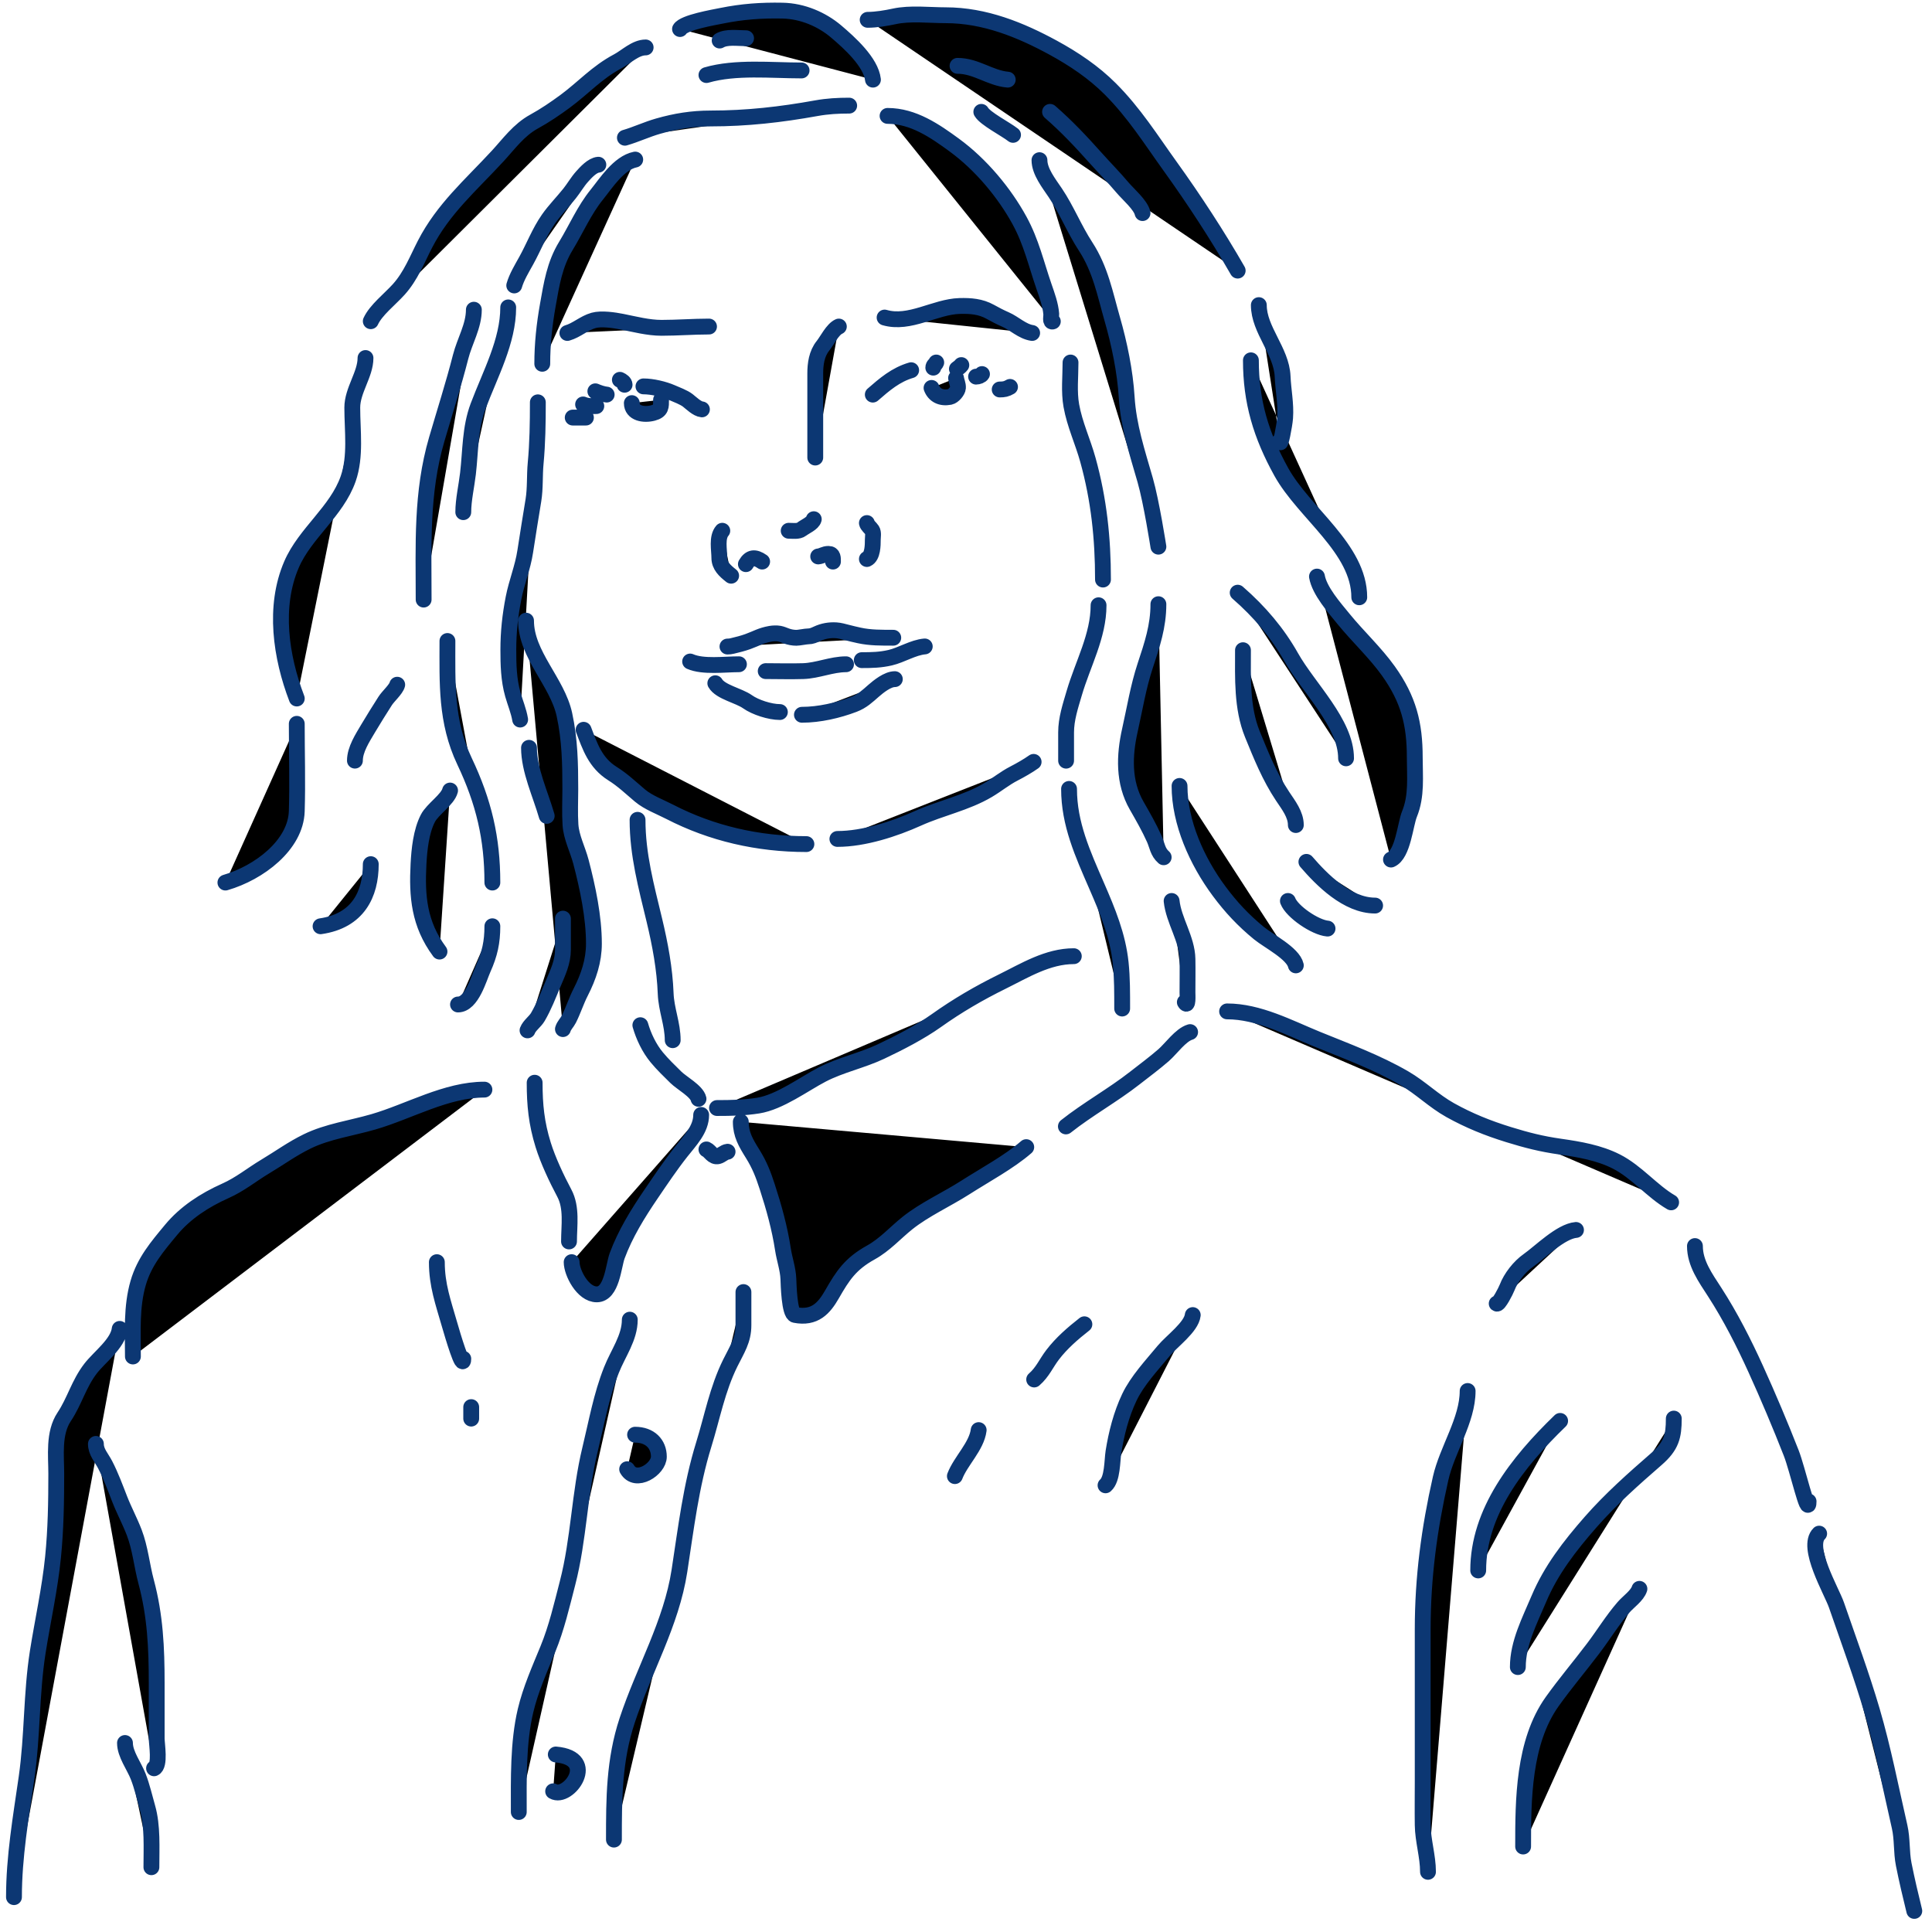
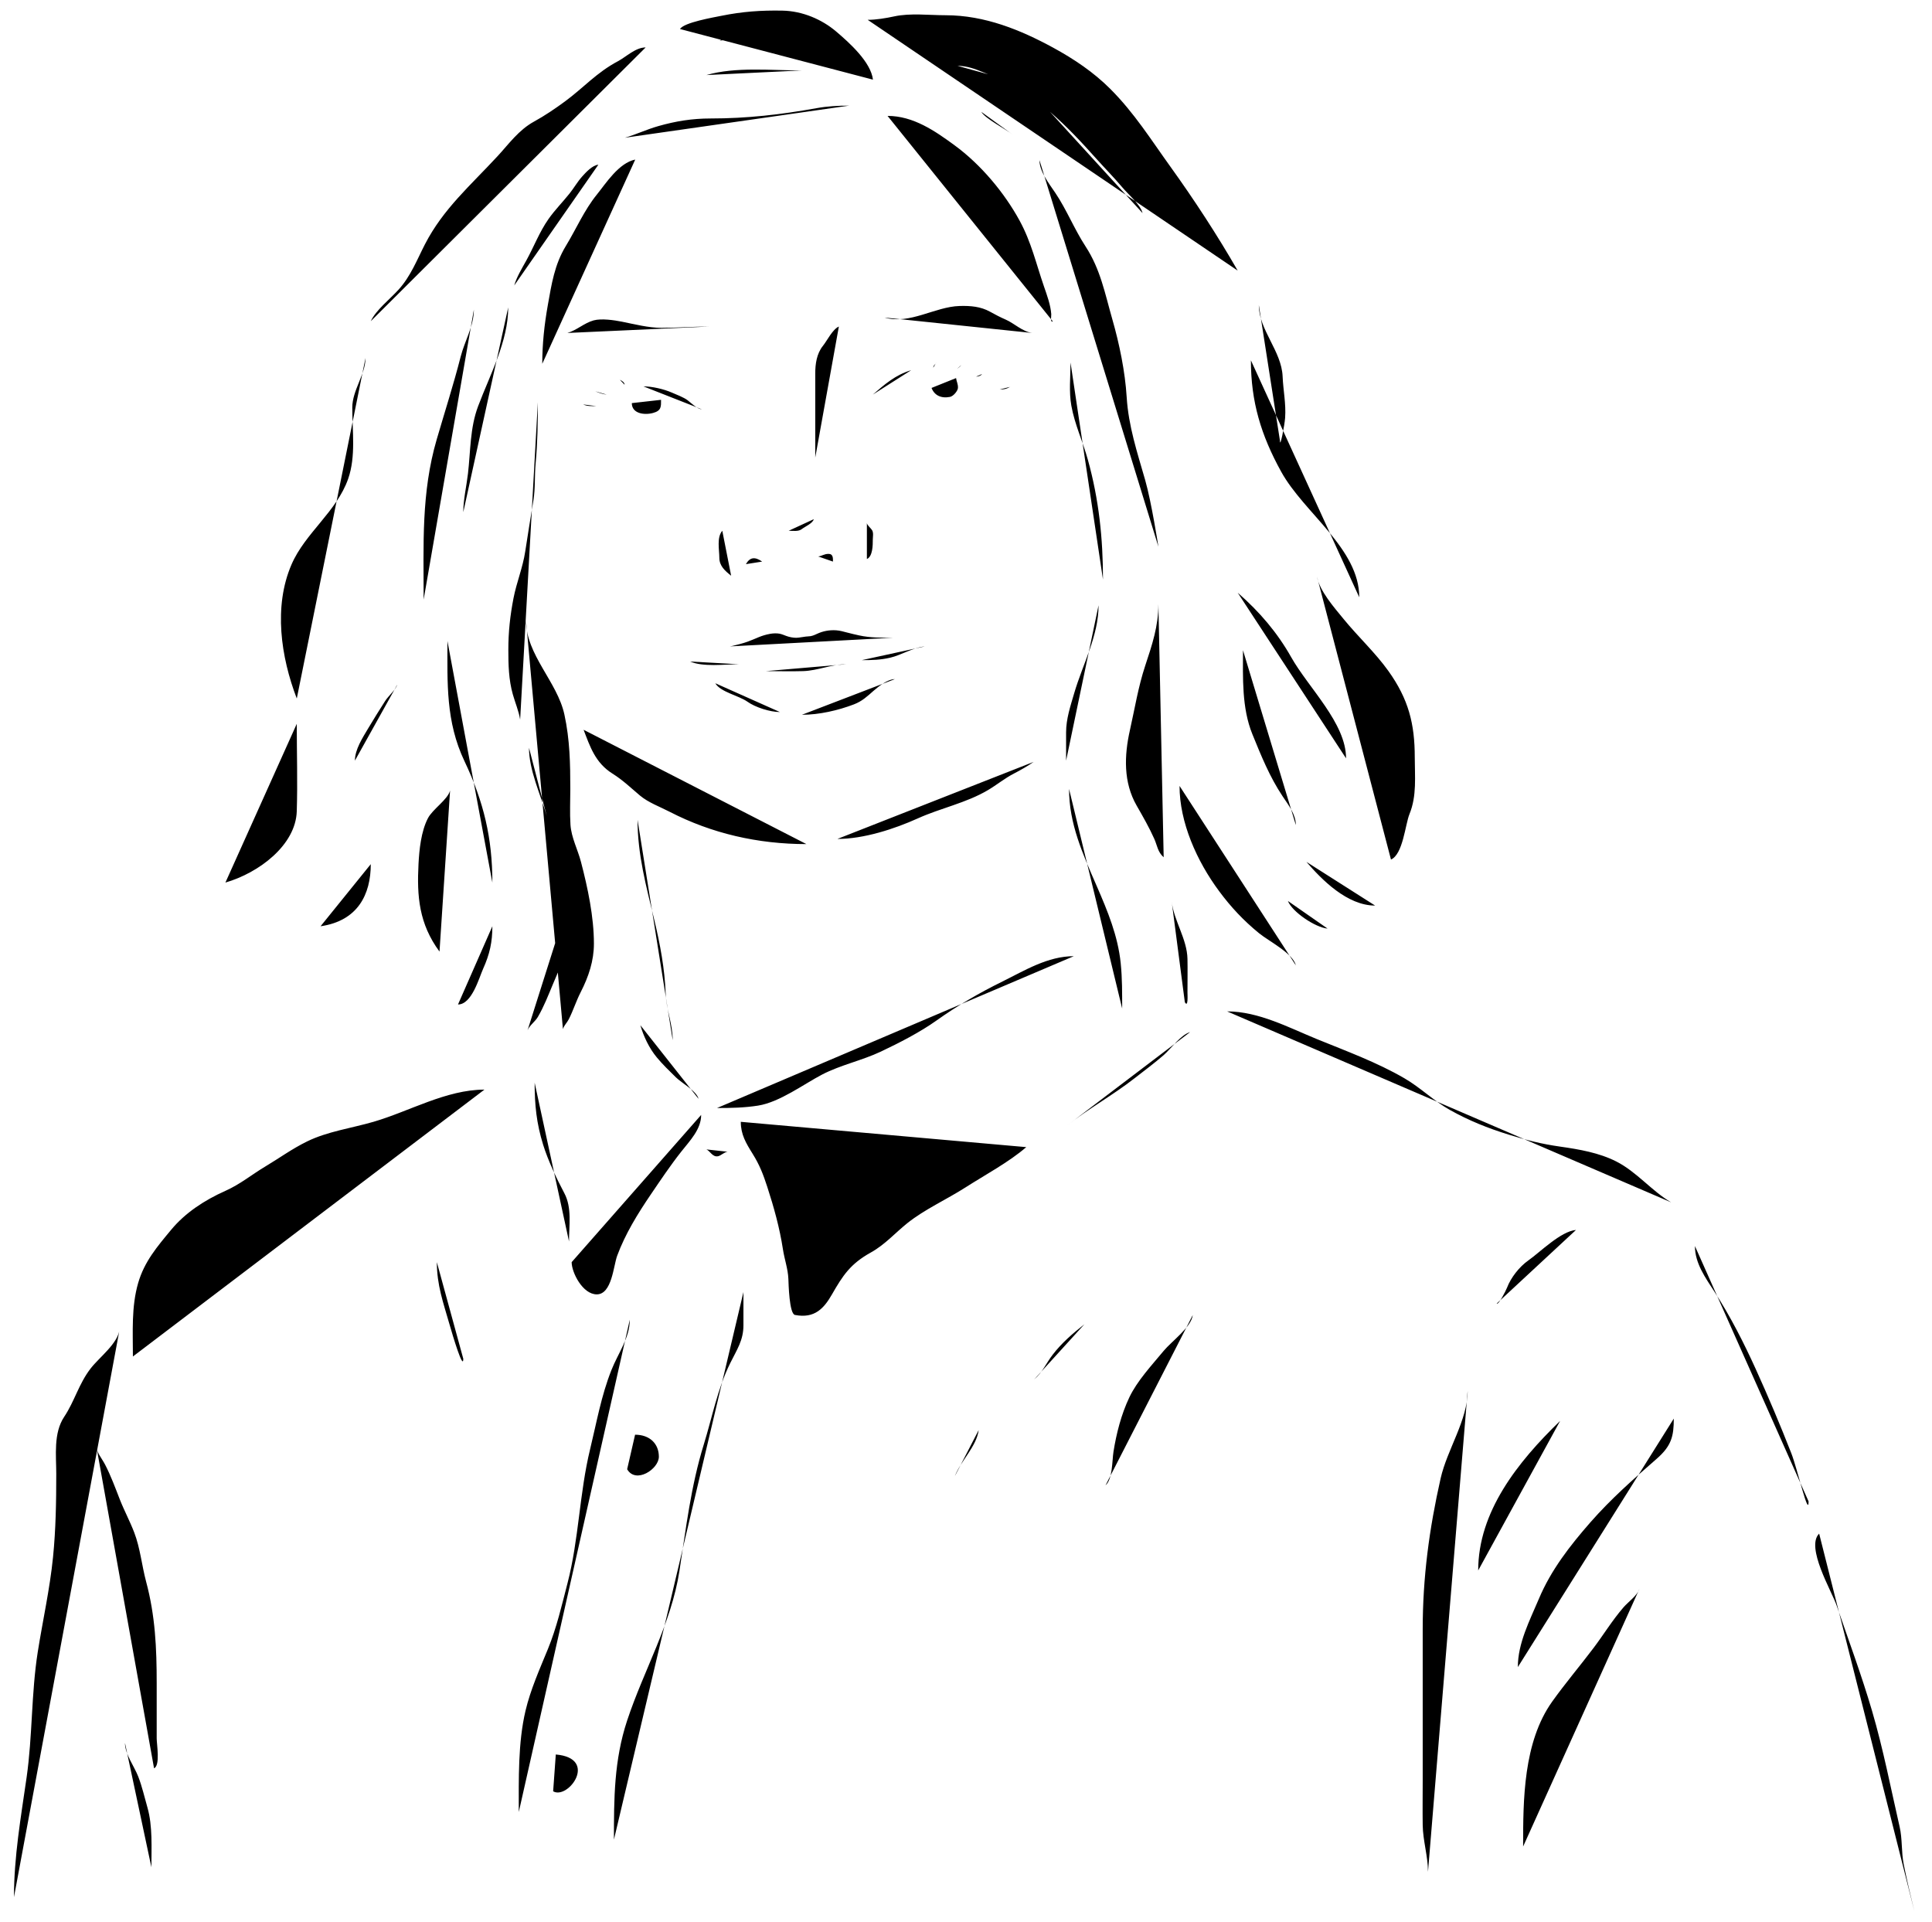
<svg xmlns="http://www.w3.org/2000/svg" viewBox="0 0 183 182">
-   <path d="M84.07 10.978C86.522 10.978 88.584 12.422 90.383 13.736C92.928 15.595 95.141 18.269 96.571 20.886C97.689 22.932 98.146 24.994 98.885 27.131C99.18 27.985 99.505 28.858 99.576 29.754C99.591 29.948 99.45 30.562 99.724 30.443M101.4 34.336C101.4 35.682 101.24 37.095 101.478 38.425C101.795 40.2 102.566 41.822 103.046 43.555C104.093 47.33 104.475 51.006 104.475 54.895M104.056 57.329C104.056 60.239 102.565 62.871 101.75 65.655C101.39 66.885 100.981 68.093 100.981 69.372V72.049M101.261 74.725C101.261 78.029 102.551 80.862 103.885 83.93C104.925 86.32 105.886 88.644 106.152 91.215C106.301 92.652 106.292 94.087 106.292 95.527M80.435 10.005C79.373 10.005 78.379 10.059 77.33 10.248C73.958 10.856 70.742 11.222 67.298 11.222C65.555 11.222 64.002 11.476 62.352 11.945C61.27 12.252 60.246 12.74 59.191 13.046M56.676 15.601C56.099 15.652 55.478 16.345 55.142 16.719L55.139 16.723C54.691 17.222 54.366 17.805 53.951 18.325C53.299 19.142 52.552 19.893 51.955 20.744C51.084 21.987 50.562 23.398 49.835 24.705C49.428 25.438 48.937 26.245 48.709 27.037M60.169 15.114C58.613 15.427 57.376 17.39 56.536 18.426C55.332 19.911 54.578 21.69 53.601 23.292C52.52 25.065 52.244 26.919 51.892 28.888C51.56 30.753 51.364 32.575 51.364 34.457M50.945 38.107C50.945 40.043 50.917 41.961 50.736 43.892C50.626 45.057 50.713 46.22 50.526 47.38C50.265 48.999 49.993 50.618 49.749 52.239C49.523 53.746 48.929 55.165 48.639 56.659C48.32 58.307 48.15 59.86 48.15 61.532C48.15 62.967 48.181 64.375 48.577 65.777C48.802 66.571 49.135 67.346 49.268 68.156M49.827 58.788C49.827 62.027 52.786 64.575 53.461 67.683C53.977 70.058 54.02 72.341 54.02 74.752C54.02 75.87 53.962 77.001 54.035 78.118C54.116 79.338 54.721 80.453 55.029 81.632C55.671 84.081 56.256 86.846 56.256 89.378C56.256 91.005 55.758 92.503 54.998 93.987C54.571 94.822 54.301 95.701 53.88 96.535C53.712 96.868 53.422 97.124 53.321 97.474M53.322 87.011V89.931C53.322 91.141 52.846 92.096 52.375 93.216C51.93 94.272 51.535 95.313 50.946 96.325C50.686 96.771 50.146 97.129 49.968 97.595M50.107 70.832C50.107 72.945 51.197 75.238 51.784 77.279M97.906 72.164C97.386 72.535 96.644 72.959 96.059 73.259C95.152 73.725 94.434 74.332 93.574 74.841C91.504 76.064 89.124 76.529 86.935 77.517C84.731 78.511 81.832 79.463 79.318 79.463M76.383 79.951C71.783 79.951 67.405 78.94 63.455 76.903C62.515 76.418 61.417 76.022 60.621 75.355C59.759 74.632 59.008 73.897 58.012 73.273C56.38 72.25 55.882 70.697 55.279 69.123M77.5 52.706C77.863 52.67 78.053 52.462 78.479 52.462C78.93 52.462 78.898 52.883 78.898 53.192M72.19 53.192C71.502 52.713 71.035 52.77 70.652 53.436M77.081 49.178C76.98 49.576 76.258 49.869 75.932 50.124C75.626 50.364 75.084 50.273 74.705 50.273M82.112 49.543C82.139 49.756 82.471 50.007 82.601 50.212C82.759 50.459 82.671 50.85 82.671 51.124V51.13C82.671 51.61 82.671 52.706 82.112 52.949M69.254 54.531C68.658 54.063 68.136 53.589 68.136 52.834C68.136 52.079 67.871 50.905 68.416 50.273M77.221 43.339V35.377C77.221 34.494 77.347 33.503 77.951 32.755C78.342 32.27 78.86 31.19 79.457 30.93M97.766 31.538C96.834 31.403 96.076 30.627 95.25 30.267C94.729 30.041 94.262 29.793 93.775 29.524C92.888 29.033 91.94 28.953 90.887 28.983C88.555 29.051 86.168 30.768 83.79 30.078M67.158 30.93C65.658 30.93 64.162 31.051 62.654 31.051C61.416 31.051 60.111 30.709 58.912 30.47C58.183 30.325 56.962 30.142 56.225 30.348C55.323 30.601 54.642 31.276 53.741 31.538M82.672 37.377L82.683 37.368C83.763 36.428 84.839 35.492 86.306 35.066M88.402 34.823C88.402 34.575 88.597 34.555 88.681 34.336M90.639 34.944C90.807 34.814 90.929 34.747 91.058 34.579M92.455 35.674C92.664 35.674 92.93 35.577 93.014 35.431M94.691 36.891C95.099 36.891 95.327 36.846 95.669 36.647M90.559 35.811C90.6 36.134 90.759 36.386 90.737 36.744C90.721 37.021 90.311 37.53 89.978 37.595C89.122 37.76 88.5 37.432 88.236 36.744M66.487 38.775C66.023 38.73 65.484 38.185 65.147 37.924C64.774 37.635 64.084 37.379 63.628 37.181C62.89 36.859 61.787 36.597 60.948 36.597M59.162 36.442C59.162 36.23 58.915 36.062 58.715 35.975M57.465 37.375C57.127 37.348 56.677 37.188 56.392 37.064M56.482 38.464C56.026 38.464 55.649 38.49 55.231 38.308M55.499 39.552H54.248M62.615 37.871C62.615 38.499 62.658 38.9 61.856 39.115C61.008 39.342 59.846 39.168 59.846 38.182M82.686 7.544C82.496 5.89 80.478 4.065 79.182 2.968C77.855 1.847 76.031 1.045 74.119 1.007C72.093 0.967 70.31 1.097 68.361 1.491C67.588 1.648 64.769 2.128 64.411 2.75M61.156 4.493C60.194 4.493 59.315 5.384 58.528 5.801C56.522 6.864 55.264 8.318 53.521 9.602C52.613 10.271 51.591 10.966 50.586 11.515C49.138 12.306 48.192 13.642 47.137 14.784C44.551 17.582 41.979 19.784 40.252 23.137C39.506 24.587 38.906 26.158 37.763 27.422C36.92 28.354 35.605 29.369 35.12 30.424M34.62 33.911C34.62 35.461 33.368 36.972 33.368 38.608C33.368 40.809 33.721 43.227 32.979 45.351C31.892 48.458 28.894 50.494 27.61 53.475C25.893 57.46 26.605 62.23 28.111 66.162M28.11 68.559C28.11 71.316 28.196 74.084 28.11 76.84C28.011 80.038 24.546 82.668 21.351 83.595M42.381 60.714C42.381 64.686 42.213 68.341 43.994 72.094C45.836 75.975 46.637 79.411 46.637 83.595M46.637 87.734C46.637 89.232 46.39 90.365 45.76 91.766C45.371 92.632 44.691 95.143 43.382 95.143M42.631 74.878C42.411 75.739 40.979 76.639 40.531 77.505C39.881 78.762 39.712 80.486 39.641 81.839C39.481 84.896 39.687 87.501 41.63 90.132M37.624 64.855C37.511 65.296 36.761 65.952 36.484 66.392C35.938 67.255 35.387 68.119 34.87 68.995C34.334 69.904 33.618 70.991 33.618 72.046M35.12 81.851C35.12 84.709 33.901 87.221 30.363 87.734M40.127 56.792C40.127 51.594 39.889 46.684 41.365 41.623C42.123 39.025 42.964 36.406 43.632 33.791C44.012 32.302 44.884 30.886 44.884 29.335M48.138 29.117C48.138 32.327 46.426 35.447 45.287 38.475C44.51 40.538 44.575 42.723 44.327 44.855C44.189 46.039 43.882 47.347 43.882 48.511M82.186 1.878C82.983 1.878 83.931 1.72 84.703 1.552C86.216 1.222 88.022 1.443 89.571 1.443C93.283 1.443 96.683 2.844 99.738 4.505C101.749 5.6 103.598 6.851 105.162 8.416C107.45 10.704 109.019 13.227 110.837 15.752C113.11 18.911 115.318 22.294 117.234 25.631M119.237 28.9C119.237 31.243 121.392 33.251 121.49 35.655C121.545 36.975 121.823 38.244 121.727 39.577C121.674 40.316 121.24 42.496 121.24 41.756M118.486 34.129C118.486 38.036 119.44 41.219 121.365 44.698C123.522 48.598 128.75 51.965 128.75 56.574M124.744 54.612C124.984 55.968 126.379 57.547 127.276 58.644C128.631 60.303 130.269 61.82 131.504 63.547C133.429 66.24 134.007 68.576 134.007 71.73C134.007 73.541 134.214 75.374 133.507 77.105C133.105 78.089 132.893 80.919 131.754 81.415M98.459 15.171C98.459 16.239 99.353 17.368 99.961 18.27C101.028 19.855 101.76 21.708 102.826 23.343C104.243 25.516 104.668 27.833 105.357 30.231C106.032 32.58 106.57 35.193 106.72 37.616C106.891 40.366 107.712 42.826 108.472 45.472C109.067 47.542 109.724 51.78 109.724 51.78M109.724 57.228C109.724 59.318 109.133 61.064 108.472 63.063C107.817 65.041 107.481 67.138 107.025 69.164C106.486 71.562 106.395 74.097 107.665 76.307C108.253 77.33 108.858 78.388 109.334 79.454C109.617 80.087 109.652 80.7 110.224 81.198M110.976 85.338C111.169 87.186 112.442 88.922 112.478 90.834C112.498 91.891 112.478 92.949 112.478 94.006C112.478 94.196 112.561 95.507 112.228 94.926M122.742 91.439C122.48 90.297 120.161 89.134 119.251 88.389C117.757 87.164 116.595 85.917 115.482 84.418C113.353 81.551 111.727 77.888 111.727 74.442M125.746 87.953C124.568 87.85 122.38 86.354 121.991 85.338M130.252 85.774C127.606 85.774 125.195 83.319 123.743 81.634M122.742 78.147C122.742 77.141 122.055 76.27 121.49 75.423C120.25 73.564 119.447 71.554 118.625 69.539C117.611 67.05 117.735 64.197 117.735 61.586M127.499 71.827C127.499 68.494 123.949 65.17 122.297 62.239C121.007 59.951 119.322 57.955 117.234 56.138M108.222 20.183C108.043 19.405 106.864 18.405 106.33 17.774C105.51 16.802 104.617 15.9 103.771 14.953C102.38 13.397 101.04 11.97 99.46 10.595M95.454 7.544C93.777 7.398 92.458 6.237 90.697 6.237M95.955 12.774C95.234 12.21 93.319 11.237 92.951 10.595M75.927 6.673C73.037 6.673 69.675 6.308 66.915 7.109M70.67 3.622C69.88 3.622 68.837 3.451 68.166 3.84M101.712 90.568C99.237 90.568 97.047 91.932 94.953 92.965C92.713 94.07 90.686 95.251 88.694 96.669C87.167 97.757 85.162 98.791 83.423 99.611C81.637 100.453 79.62 100.871 77.874 101.778C76.152 102.672 73.857 104.396 71.81 104.72C70.518 104.924 69.269 104.95 67.915 104.95M66.163 104.078C65.996 103.35 64.567 102.582 64.021 102.044C63.392 101.424 62.77 100.827 62.213 100.156C61.484 99.277 60.955 98.148 60.655 97.105M70.169 106.257C70.169 107.452 70.644 108.249 71.296 109.296C71.962 110.366 72.294 111.245 72.673 112.407C73.312 114.372 73.851 116.318 74.161 118.339C74.305 119.277 74.635 120.183 74.675 121.124C74.697 121.624 74.756 124.444 75.301 124.55C77.18 124.913 78.055 123.908 78.806 122.6C79.825 120.827 80.538 119.712 82.492 118.63C83.823 117.893 84.802 116.766 85.955 115.845C87.583 114.547 89.654 113.619 91.435 112.48C93.292 111.292 95.598 110.055 97.207 108.654M100.962 106.693C103.03 105.056 105.427 103.729 107.484 102.117C108.412 101.39 109.339 100.708 110.224 99.938C110.908 99.343 111.838 98.017 112.728 97.758M66.414 105.603C66.414 106.965 65.353 108.036 64.522 109.09C63.498 110.388 62.592 111.744 61.671 113.097C60.405 114.956 59.221 116.881 58.458 118.944C58.106 119.898 57.96 122.6 56.525 122.6C55.191 122.6 54.147 120.533 54.147 119.549M53.897 117.588C53.897 116.08 54.191 114.402 53.452 113.012C52.716 111.629 51.905 109.905 51.449 108.436C50.813 106.388 50.642 104.657 50.642 102.553M68.917 109.09C68.595 109.125 68.326 109.439 68.027 109.513C67.51 109.642 67.264 109.024 66.914 108.872M70.419 122.382V125.518C70.419 126.956 69.807 127.818 69.168 129.113C67.941 131.598 67.468 134.22 66.664 136.813C65.445 140.746 64.976 144.774 64.355 148.798C63.586 153.785 60.992 158.162 59.404 162.962C58.157 166.731 58.152 170.361 58.152 174.244M59.654 124.997C59.654 126.717 58.55 128.165 57.916 129.767C56.941 132.228 56.515 134.716 55.899 137.248C54.88 141.434 54.835 145.791 53.757 149.948C53.208 152.063 52.733 154.159 51.893 156.206C51.109 158.117 50.251 160.037 49.779 162.03C49.058 165.081 49.139 168.51 49.139 171.63M52.645 166.182C56.724 166.537 53.818 170.495 52.394 169.669M60.155 135.893C61.563 135.893 62.408 136.765 62.408 137.975C62.408 139.152 60.219 140.581 59.404 139.162M116.232 95.797C119.22 95.797 122.1 97.345 124.744 98.424C127.575 99.579 130.413 100.616 133.02 102.129C134.58 103.034 135.8 104.279 137.373 105.155C139.138 106.138 140.923 106.858 142.894 107.467C144.604 107.995 145.995 108.352 147.776 108.605C149.608 108.866 151.464 109.187 153.089 110.01C155.031 110.992 156.463 112.823 158.291 113.884M160.545 118.024C160.545 119.657 161.53 121.013 162.423 122.395C163.916 124.705 165.182 127.204 166.303 129.67C167.489 132.279 168.63 134.985 169.669 137.636C170.261 139.149 171.31 143.81 171.31 142.212M172.311 145.263C171.01 146.537 173.496 150.706 173.952 152.03C175.101 155.364 176.327 158.666 177.318 162.042C178.391 165.701 179.086 169.338 179.932 173.022C180.202 174.194 180.086 175.409 180.322 176.593C180.616 178.068 180.963 179.537 181.323 181M158.542 134.367C158.542 136.053 158.318 136.96 156.901 138.193C154.707 140.102 152.556 142.01 150.67 144.161C148.683 146.427 146.909 148.723 145.774 151.413C144.885 153.52 143.771 155.63 143.771 157.902M147.776 134.585C143.722 138.507 140.016 143.208 140.016 148.749M139.015 131.753C139.015 134.521 137.072 137.302 136.456 140.033C135.373 144.829 134.759 149.424 134.759 154.33V168.7C134.759 170.088 134.739 171.477 134.759 172.865C134.78 174.356 135.26 175.82 135.26 177.296M155.287 150.493C155.086 151.133 154.234 151.717 153.785 152.236C152.712 153.476 151.896 154.831 150.919 156.122C149.638 157.817 148.254 159.448 147.025 161.17C144.279 165.021 144.271 170.519 144.271 174.899M45.885 103.207C42.264 103.207 38.759 105.274 35.371 106.257C33.286 106.862 31.02 107.169 29.098 108.11C27.649 108.819 26.498 109.67 25.12 110.494C23.84 111.26 22.761 112.165 21.351 112.795C19.349 113.689 17.545 114.877 16.219 116.475C14.882 118.086 13.677 119.494 13.09 121.511C12.431 123.771 12.589 126.175 12.589 128.484M11.337 125.869C11.177 127.265 9.419 128.538 8.583 129.622C7.453 131.089 7.071 132.712 6.08 134.198C5.046 135.748 5.329 137.877 5.329 139.597C5.329 142.247 5.287 144.849 5.023 147.49C4.722 150.503 4.049 153.48 3.576 156.473C2.954 160.417 3.086 164.413 2.519 168.361C1.975 172.15 1.323 175.862 1.323 179.693M9.084 136.764C9.084 137.529 9.613 138.065 9.96 138.737C10.5 139.781 10.915 140.911 11.337 141.994C11.754 143.063 12.304 144.083 12.714 145.154C13.284 146.64 13.431 148.285 13.841 149.814C14.707 153.046 14.842 156.1 14.842 159.414V164.656C14.842 165.215 15.195 167.227 14.592 167.489M11.838 165.093C11.838 166.152 12.701 167.266 13.09 168.264C13.468 169.235 13.68 170.212 13.966 171.206C14.468 172.955 14.341 175.046 14.341 176.86M112.978 124.561C112.847 125.705 110.976 127.043 110.224 127.951C109.092 129.319 107.715 130.787 106.97 132.358C106.2 133.981 105.743 135.781 105.468 137.515C105.336 138.349 105.393 140.098 104.717 140.687M102.714 125.433C101.601 126.305 100.546 127.223 99.71 128.315C99.084 129.132 98.764 129.961 97.957 130.663M92.7 135.457C92.502 137.002 90.997 138.378 90.447 139.815M149.279 116.499C147.835 116.624 145.87 118.611 144.773 119.38C143.897 119.994 143.108 121.028 142.756 121.946C142.625 122.287 141.94 123.621 141.768 123.472M41.379 119.55C41.379 121.718 41.984 123.375 42.575 125.433C42.897 126.553 43.883 129.856 43.883 128.702M44.633 133.278V134.367M60.389 77.653C60.389 80.945 61.209 83.949 61.98 87.155C62.531 89.445 62.964 91.776 63.053 94.112C63.111 95.626 63.719 97.007 63.719 98.525M87.594 61.23C86.493 61.325 85.387 62.049 84.312 62.297C83.391 62.509 82.594 62.528 81.627 62.528M69.993 62.917C68.605 62.917 66.61 63.197 65.37 62.658M80.136 62.918C78.763 62.918 77.449 63.524 76.075 63.567C74.885 63.604 73.699 63.567 72.529 63.567M84.759 64.327C84.072 64.327 83.213 65.024 82.746 65.43C82.155 65.945 81.68 66.414 80.873 66.721C79.384 67.288 77.6 67.702 75.959 67.702M73.871 67.443C72.929 67.443 71.539 66.992 70.805 66.469C69.973 65.877 68.235 65.551 67.755 64.716M84.61 60.404C83.536 60.404 82.427 60.417 81.379 60.185C80.998 60.101 80.611 60.011 80.234 59.912C79.911 59.828 79.542 59.722 79.204 59.701C78.566 59.661 77.967 59.768 77.401 60.031L77.395 60.034C77.125 60.159 76.874 60.276 76.561 60.276C76.319 60.276 75.678 60.411 75.437 60.411C75.117 60.411 74.784 60.348 74.489 60.24C74.274 60.162 74.053 60.061 73.823 60.019C73.568 59.973 73.229 59.986 72.974 60.031C72.059 60.194 71.691 60.46 70.843 60.768C70.357 60.944 69.862 61.064 69.356 61.186C69.199 61.224 69.067 61.239 68.906 61.239" stroke="#0C3773" stroke-width="1.5" stroke-linecap="round" />
+   <path d="M84.07 10.978C86.522 10.978 88.584 12.422 90.383 13.736C92.928 15.595 95.141 18.269 96.571 20.886C97.689 22.932 98.146 24.994 98.885 27.131C99.18 27.985 99.505 28.858 99.576 29.754C99.591 29.948 99.45 30.562 99.724 30.443M101.4 34.336C101.4 35.682 101.24 37.095 101.478 38.425C101.795 40.2 102.566 41.822 103.046 43.555C104.093 47.33 104.475 51.006 104.475 54.895M104.056 57.329C104.056 60.239 102.565 62.871 101.75 65.655C101.39 66.885 100.981 68.093 100.981 69.372V72.049M101.261 74.725C101.261 78.029 102.551 80.862 103.885 83.93C104.925 86.32 105.886 88.644 106.152 91.215C106.301 92.652 106.292 94.087 106.292 95.527M80.435 10.005C79.373 10.005 78.379 10.059 77.33 10.248C73.958 10.856 70.742 11.222 67.298 11.222C65.555 11.222 64.002 11.476 62.352 11.945C61.27 12.252 60.246 12.74 59.191 13.046M56.676 15.601C56.099 15.652 55.478 16.345 55.142 16.719L55.139 16.723C54.691 17.222 54.366 17.805 53.951 18.325C53.299 19.142 52.552 19.893 51.955 20.744C51.084 21.987 50.562 23.398 49.835 24.705C49.428 25.438 48.937 26.245 48.709 27.037M60.169 15.114C58.613 15.427 57.376 17.39 56.536 18.426C55.332 19.911 54.578 21.69 53.601 23.292C52.52 25.065 52.244 26.919 51.892 28.888C51.56 30.753 51.364 32.575 51.364 34.457M50.945 38.107C50.945 40.043 50.917 41.961 50.736 43.892C50.626 45.057 50.713 46.22 50.526 47.38C50.265 48.999 49.993 50.618 49.749 52.239C49.523 53.746 48.929 55.165 48.639 56.659C48.32 58.307 48.15 59.86 48.15 61.532C48.15 62.967 48.181 64.375 48.577 65.777C48.802 66.571 49.135 67.346 49.268 68.156M49.827 58.788C49.827 62.027 52.786 64.575 53.461 67.683C53.977 70.058 54.02 72.341 54.02 74.752C54.02 75.87 53.962 77.001 54.035 78.118C54.116 79.338 54.721 80.453 55.029 81.632C55.671 84.081 56.256 86.846 56.256 89.378C56.256 91.005 55.758 92.503 54.998 93.987C54.571 94.822 54.301 95.701 53.88 96.535C53.712 96.868 53.422 97.124 53.321 97.474M53.322 87.011V89.931C53.322 91.141 52.846 92.096 52.375 93.216C51.93 94.272 51.535 95.313 50.946 96.325C50.686 96.771 50.146 97.129 49.968 97.595M50.107 70.832C50.107 72.945 51.197 75.238 51.784 77.279M97.906 72.164C97.386 72.535 96.644 72.959 96.059 73.259C95.152 73.725 94.434 74.332 93.574 74.841C91.504 76.064 89.124 76.529 86.935 77.517C84.731 78.511 81.832 79.463 79.318 79.463M76.383 79.951C71.783 79.951 67.405 78.94 63.455 76.903C62.515 76.418 61.417 76.022 60.621 75.355C59.759 74.632 59.008 73.897 58.012 73.273C56.38 72.25 55.882 70.697 55.279 69.123M77.5 52.706C77.863 52.67 78.053 52.462 78.479 52.462C78.93 52.462 78.898 52.883 78.898 53.192M72.19 53.192C71.502 52.713 71.035 52.77 70.652 53.436M77.081 49.178C76.98 49.576 76.258 49.869 75.932 50.124C75.626 50.364 75.084 50.273 74.705 50.273M82.112 49.543C82.139 49.756 82.471 50.007 82.601 50.212C82.759 50.459 82.671 50.85 82.671 51.124V51.13C82.671 51.61 82.671 52.706 82.112 52.949M69.254 54.531C68.658 54.063 68.136 53.589 68.136 52.834C68.136 52.079 67.871 50.905 68.416 50.273M77.221 43.339V35.377C77.221 34.494 77.347 33.503 77.951 32.755C78.342 32.27 78.86 31.19 79.457 30.93M97.766 31.538C96.834 31.403 96.076 30.627 95.25 30.267C94.729 30.041 94.262 29.793 93.775 29.524C92.888 29.033 91.94 28.953 90.887 28.983C88.555 29.051 86.168 30.768 83.79 30.078M67.158 30.93C65.658 30.93 64.162 31.051 62.654 31.051C61.416 31.051 60.111 30.709 58.912 30.47C58.183 30.325 56.962 30.142 56.225 30.348C55.323 30.601 54.642 31.276 53.741 31.538M82.672 37.377L82.683 37.368C83.763 36.428 84.839 35.492 86.306 35.066M88.402 34.823C88.402 34.575 88.597 34.555 88.681 34.336M90.639 34.944C90.807 34.814 90.929 34.747 91.058 34.579M92.455 35.674C92.664 35.674 92.93 35.577 93.014 35.431M94.691 36.891C95.099 36.891 95.327 36.846 95.669 36.647M90.559 35.811C90.6 36.134 90.759 36.386 90.737 36.744C90.721 37.021 90.311 37.53 89.978 37.595C89.122 37.76 88.5 37.432 88.236 36.744M66.487 38.775C66.023 38.73 65.484 38.185 65.147 37.924C64.774 37.635 64.084 37.379 63.628 37.181C62.89 36.859 61.787 36.597 60.948 36.597M59.162 36.442C59.162 36.23 58.915 36.062 58.715 35.975M57.465 37.375C57.127 37.348 56.677 37.188 56.392 37.064M56.482 38.464C56.026 38.464 55.649 38.49 55.231 38.308M55.499 39.552H54.248M62.615 37.871C62.615 38.499 62.658 38.9 61.856 39.115C61.008 39.342 59.846 39.168 59.846 38.182M82.686 7.544C82.496 5.89 80.478 4.065 79.182 2.968C77.855 1.847 76.031 1.045 74.119 1.007C72.093 0.967 70.31 1.097 68.361 1.491C67.588 1.648 64.769 2.128 64.411 2.75M61.156 4.493C60.194 4.493 59.315 5.384 58.528 5.801C56.522 6.864 55.264 8.318 53.521 9.602C52.613 10.271 51.591 10.966 50.586 11.515C49.138 12.306 48.192 13.642 47.137 14.784C44.551 17.582 41.979 19.784 40.252 23.137C39.506 24.587 38.906 26.158 37.763 27.422C36.92 28.354 35.605 29.369 35.12 30.424M34.62 33.911C34.62 35.461 33.368 36.972 33.368 38.608C33.368 40.809 33.721 43.227 32.979 45.351C31.892 48.458 28.894 50.494 27.61 53.475C25.893 57.46 26.605 62.23 28.111 66.162M28.11 68.559C28.11 71.316 28.196 74.084 28.11 76.84C28.011 80.038 24.546 82.668 21.351 83.595M42.381 60.714C42.381 64.686 42.213 68.341 43.994 72.094C45.836 75.975 46.637 79.411 46.637 83.595M46.637 87.734C46.637 89.232 46.39 90.365 45.76 91.766C45.371 92.632 44.691 95.143 43.382 95.143M42.631 74.878C42.411 75.739 40.979 76.639 40.531 77.505C39.881 78.762 39.712 80.486 39.641 81.839C39.481 84.896 39.687 87.501 41.63 90.132M37.624 64.855C37.511 65.296 36.761 65.952 36.484 66.392C35.938 67.255 35.387 68.119 34.87 68.995C34.334 69.904 33.618 70.991 33.618 72.046M35.12 81.851C35.12 84.709 33.901 87.221 30.363 87.734M40.127 56.792C40.127 51.594 39.889 46.684 41.365 41.623C42.123 39.025 42.964 36.406 43.632 33.791C44.012 32.302 44.884 30.886 44.884 29.335M48.138 29.117C48.138 32.327 46.426 35.447 45.287 38.475C44.51 40.538 44.575 42.723 44.327 44.855C44.189 46.039 43.882 47.347 43.882 48.511M82.186 1.878C82.983 1.878 83.931 1.72 84.703 1.552C86.216 1.222 88.022 1.443 89.571 1.443C93.283 1.443 96.683 2.844 99.738 4.505C101.749 5.6 103.598 6.851 105.162 8.416C107.45 10.704 109.019 13.227 110.837 15.752C113.11 18.911 115.318 22.294 117.234 25.631M119.237 28.9C119.237 31.243 121.392 33.251 121.49 35.655C121.545 36.975 121.823 38.244 121.727 39.577C121.674 40.316 121.24 42.496 121.24 41.756M118.486 34.129C118.486 38.036 119.44 41.219 121.365 44.698C123.522 48.598 128.75 51.965 128.75 56.574M124.744 54.612C124.984 55.968 126.379 57.547 127.276 58.644C128.631 60.303 130.269 61.82 131.504 63.547C133.429 66.24 134.007 68.576 134.007 71.73C134.007 73.541 134.214 75.374 133.507 77.105C133.105 78.089 132.893 80.919 131.754 81.415M98.459 15.171C98.459 16.239 99.353 17.368 99.961 18.27C101.028 19.855 101.76 21.708 102.826 23.343C104.243 25.516 104.668 27.833 105.357 30.231C106.032 32.58 106.57 35.193 106.72 37.616C106.891 40.366 107.712 42.826 108.472 45.472C109.067 47.542 109.724 51.78 109.724 51.78M109.724 57.228C109.724 59.318 109.133 61.064 108.472 63.063C107.817 65.041 107.481 67.138 107.025 69.164C106.486 71.562 106.395 74.097 107.665 76.307C108.253 77.33 108.858 78.388 109.334 79.454C109.617 80.087 109.652 80.7 110.224 81.198M110.976 85.338C111.169 87.186 112.442 88.922 112.478 90.834C112.498 91.891 112.478 92.949 112.478 94.006C112.478 94.196 112.561 95.507 112.228 94.926M122.742 91.439C122.48 90.297 120.161 89.134 119.251 88.389C117.757 87.164 116.595 85.917 115.482 84.418C113.353 81.551 111.727 77.888 111.727 74.442M125.746 87.953C124.568 87.85 122.38 86.354 121.991 85.338M130.252 85.774C127.606 85.774 125.195 83.319 123.743 81.634M122.742 78.147C122.742 77.141 122.055 76.27 121.49 75.423C120.25 73.564 119.447 71.554 118.625 69.539C117.611 67.05 117.735 64.197 117.735 61.586M127.499 71.827C127.499 68.494 123.949 65.17 122.297 62.239C121.007 59.951 119.322 57.955 117.234 56.138M108.222 20.183C108.043 19.405 106.864 18.405 106.33 17.774C105.51 16.802 104.617 15.9 103.771 14.953C102.38 13.397 101.04 11.97 99.46 10.595M95.454 7.544C93.777 7.398 92.458 6.237 90.697 6.237M95.955 12.774C95.234 12.21 93.319 11.237 92.951 10.595M75.927 6.673C73.037 6.673 69.675 6.308 66.915 7.109M70.67 3.622C69.88 3.622 68.837 3.451 68.166 3.84M101.712 90.568C99.237 90.568 97.047 91.932 94.953 92.965C92.713 94.07 90.686 95.251 88.694 96.669C87.167 97.757 85.162 98.791 83.423 99.611C81.637 100.453 79.62 100.871 77.874 101.778C76.152 102.672 73.857 104.396 71.81 104.72C70.518 104.924 69.269 104.95 67.915 104.95M66.163 104.078C65.996 103.35 64.567 102.582 64.021 102.044C63.392 101.424 62.77 100.827 62.213 100.156C61.484 99.277 60.955 98.148 60.655 97.105M70.169 106.257C70.169 107.452 70.644 108.249 71.296 109.296C71.962 110.366 72.294 111.245 72.673 112.407C73.312 114.372 73.851 116.318 74.161 118.339C74.305 119.277 74.635 120.183 74.675 121.124C74.697 121.624 74.756 124.444 75.301 124.55C77.18 124.913 78.055 123.908 78.806 122.6C79.825 120.827 80.538 119.712 82.492 118.63C83.823 117.893 84.802 116.766 85.955 115.845C87.583 114.547 89.654 113.619 91.435 112.48C93.292 111.292 95.598 110.055 97.207 108.654M100.962 106.693C103.03 105.056 105.427 103.729 107.484 102.117C108.412 101.39 109.339 100.708 110.224 99.938C110.908 99.343 111.838 98.017 112.728 97.758M66.414 105.603C66.414 106.965 65.353 108.036 64.522 109.09C63.498 110.388 62.592 111.744 61.671 113.097C60.405 114.956 59.221 116.881 58.458 118.944C58.106 119.898 57.96 122.6 56.525 122.6C55.191 122.6 54.147 120.533 54.147 119.549M53.897 117.588C53.897 116.08 54.191 114.402 53.452 113.012C52.716 111.629 51.905 109.905 51.449 108.436C50.813 106.388 50.642 104.657 50.642 102.553M68.917 109.09C68.595 109.125 68.326 109.439 68.027 109.513C67.51 109.642 67.264 109.024 66.914 108.872M70.419 122.382V125.518C70.419 126.956 69.807 127.818 69.168 129.113C67.941 131.598 67.468 134.22 66.664 136.813C65.445 140.746 64.976 144.774 64.355 148.798C63.586 153.785 60.992 158.162 59.404 162.962C58.157 166.731 58.152 170.361 58.152 174.244M59.654 124.997C59.654 126.717 58.55 128.165 57.916 129.767C56.941 132.228 56.515 134.716 55.899 137.248C54.88 141.434 54.835 145.791 53.757 149.948C53.208 152.063 52.733 154.159 51.893 156.206C51.109 158.117 50.251 160.037 49.779 162.03C49.058 165.081 49.139 168.51 49.139 171.63M52.645 166.182C56.724 166.537 53.818 170.495 52.394 169.669M60.155 135.893C61.563 135.893 62.408 136.765 62.408 137.975C62.408 139.152 60.219 140.581 59.404 139.162M116.232 95.797C119.22 95.797 122.1 97.345 124.744 98.424C127.575 99.579 130.413 100.616 133.02 102.129C134.58 103.034 135.8 104.279 137.373 105.155C139.138 106.138 140.923 106.858 142.894 107.467C144.604 107.995 145.995 108.352 147.776 108.605C149.608 108.866 151.464 109.187 153.089 110.01C155.031 110.992 156.463 112.823 158.291 113.884M160.545 118.024C160.545 119.657 161.53 121.013 162.423 122.395C163.916 124.705 165.182 127.204 166.303 129.67C167.489 132.279 168.63 134.985 169.669 137.636C170.261 139.149 171.31 143.81 171.31 142.212M172.311 145.263C171.01 146.537 173.496 150.706 173.952 152.03C175.101 155.364 176.327 158.666 177.318 162.042C178.391 165.701 179.086 169.338 179.932 173.022C180.202 174.194 180.086 175.409 180.322 176.593C180.616 178.068 180.963 179.537 181.323 181M158.542 134.367C158.542 136.053 158.318 136.96 156.901 138.193C154.707 140.102 152.556 142.01 150.67 144.161C148.683 146.427 146.909 148.723 145.774 151.413C144.885 153.52 143.771 155.63 143.771 157.902M147.776 134.585C143.722 138.507 140.016 143.208 140.016 148.749M139.015 131.753C139.015 134.521 137.072 137.302 136.456 140.033C135.373 144.829 134.759 149.424 134.759 154.33V168.7C134.759 170.088 134.739 171.477 134.759 172.865C134.78 174.356 135.26 175.82 135.26 177.296M155.287 150.493C155.086 151.133 154.234 151.717 153.785 152.236C152.712 153.476 151.896 154.831 150.919 156.122C149.638 157.817 148.254 159.448 147.025 161.17C144.279 165.021 144.271 170.519 144.271 174.899M45.885 103.207C42.264 103.207 38.759 105.274 35.371 106.257C33.286 106.862 31.02 107.169 29.098 108.11C27.649 108.819 26.498 109.67 25.12 110.494C23.84 111.26 22.761 112.165 21.351 112.795C19.349 113.689 17.545 114.877 16.219 116.475C14.882 118.086 13.677 119.494 13.09 121.511C12.431 123.771 12.589 126.175 12.589 128.484M11.337 125.869C11.177 127.265 9.419 128.538 8.583 129.622C7.453 131.089 7.071 132.712 6.08 134.198C5.046 135.748 5.329 137.877 5.329 139.597C5.329 142.247 5.287 144.849 5.023 147.49C4.722 150.503 4.049 153.48 3.576 156.473C2.954 160.417 3.086 164.413 2.519 168.361C1.975 172.15 1.323 175.862 1.323 179.693M9.084 136.764C9.084 137.529 9.613 138.065 9.96 138.737C10.5 139.781 10.915 140.911 11.337 141.994C11.754 143.063 12.304 144.083 12.714 145.154C13.284 146.64 13.431 148.285 13.841 149.814C14.707 153.046 14.842 156.1 14.842 159.414V164.656C14.842 165.215 15.195 167.227 14.592 167.489M11.838 165.093C11.838 166.152 12.701 167.266 13.09 168.264C13.468 169.235 13.68 170.212 13.966 171.206C14.468 172.955 14.341 175.046 14.341 176.86M112.978 124.561C112.847 125.705 110.976 127.043 110.224 127.951C109.092 129.319 107.715 130.787 106.97 132.358C106.2 133.981 105.743 135.781 105.468 137.515C105.336 138.349 105.393 140.098 104.717 140.687M102.714 125.433C101.601 126.305 100.546 127.223 99.71 128.315C99.084 129.132 98.764 129.961 97.957 130.663M92.7 135.457C92.502 137.002 90.997 138.378 90.447 139.815M149.279 116.499C147.835 116.624 145.87 118.611 144.773 119.38C143.897 119.994 143.108 121.028 142.756 121.946C142.625 122.287 141.94 123.621 141.768 123.472M41.379 119.55C41.379 121.718 41.984 123.375 42.575 125.433C42.897 126.553 43.883 129.856 43.883 128.702M44.633 133.278V134.367M60.389 77.653C60.389 80.945 61.209 83.949 61.98 87.155C62.531 89.445 62.964 91.776 63.053 94.112C63.111 95.626 63.719 97.007 63.719 98.525M87.594 61.23C86.493 61.325 85.387 62.049 84.312 62.297C83.391 62.509 82.594 62.528 81.627 62.528M69.993 62.917C68.605 62.917 66.61 63.197 65.37 62.658M80.136 62.918C78.763 62.918 77.449 63.524 76.075 63.567C74.885 63.604 73.699 63.567 72.529 63.567M84.759 64.327C84.072 64.327 83.213 65.024 82.746 65.43C82.155 65.945 81.68 66.414 80.873 66.721C79.384 67.288 77.6 67.702 75.959 67.702M73.871 67.443C72.929 67.443 71.539 66.992 70.805 66.469C69.973 65.877 68.235 65.551 67.755 64.716M84.61 60.404C83.536 60.404 82.427 60.417 81.379 60.185C80.998 60.101 80.611 60.011 80.234 59.912C79.911 59.828 79.542 59.722 79.204 59.701C78.566 59.661 77.967 59.768 77.401 60.031L77.395 60.034C77.125 60.159 76.874 60.276 76.561 60.276C76.319 60.276 75.678 60.411 75.437 60.411C75.117 60.411 74.784 60.348 74.489 60.24C74.274 60.162 74.053 60.061 73.823 60.019C73.568 59.973 73.229 59.986 72.974 60.031C72.059 60.194 71.691 60.46 70.843 60.768C70.357 60.944 69.862 61.064 69.356 61.186C69.199 61.224 69.067 61.239 68.906 61.239" />
</svg>
